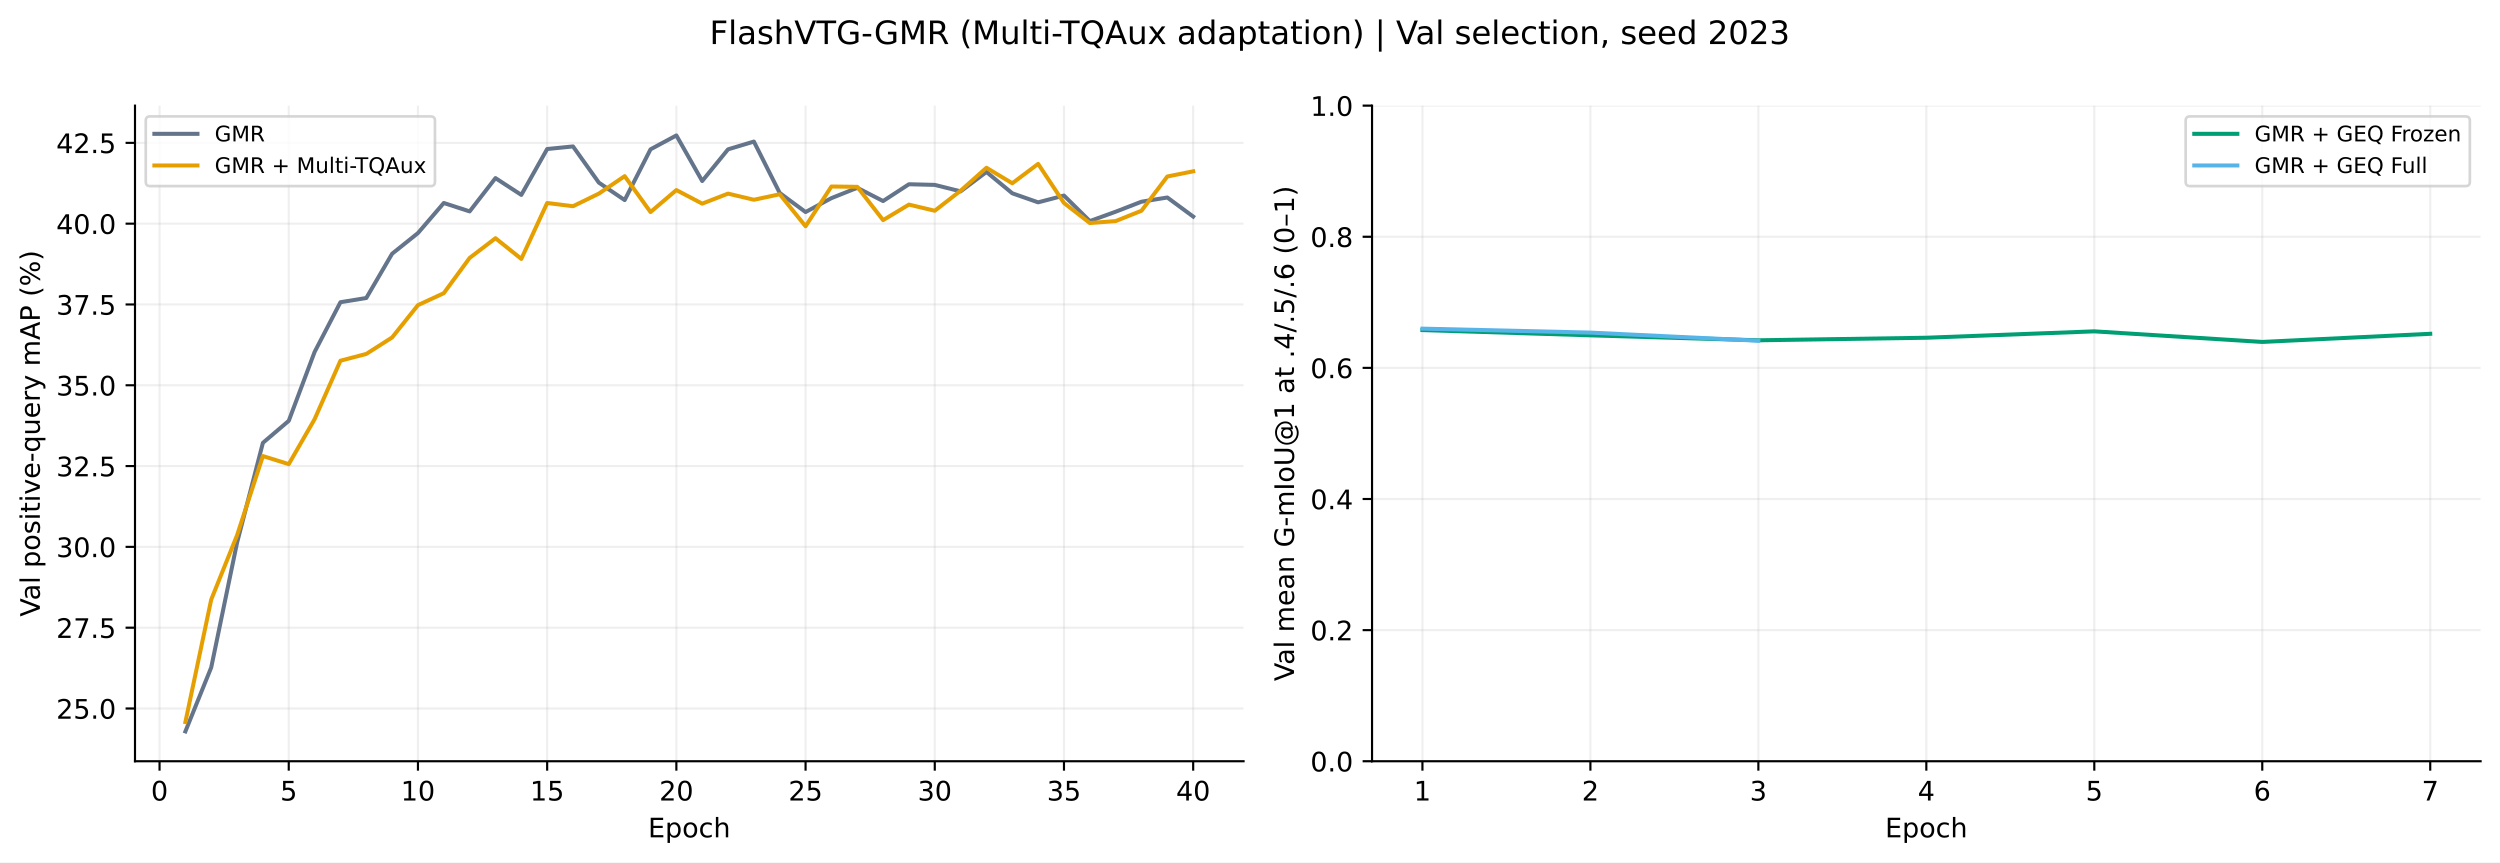
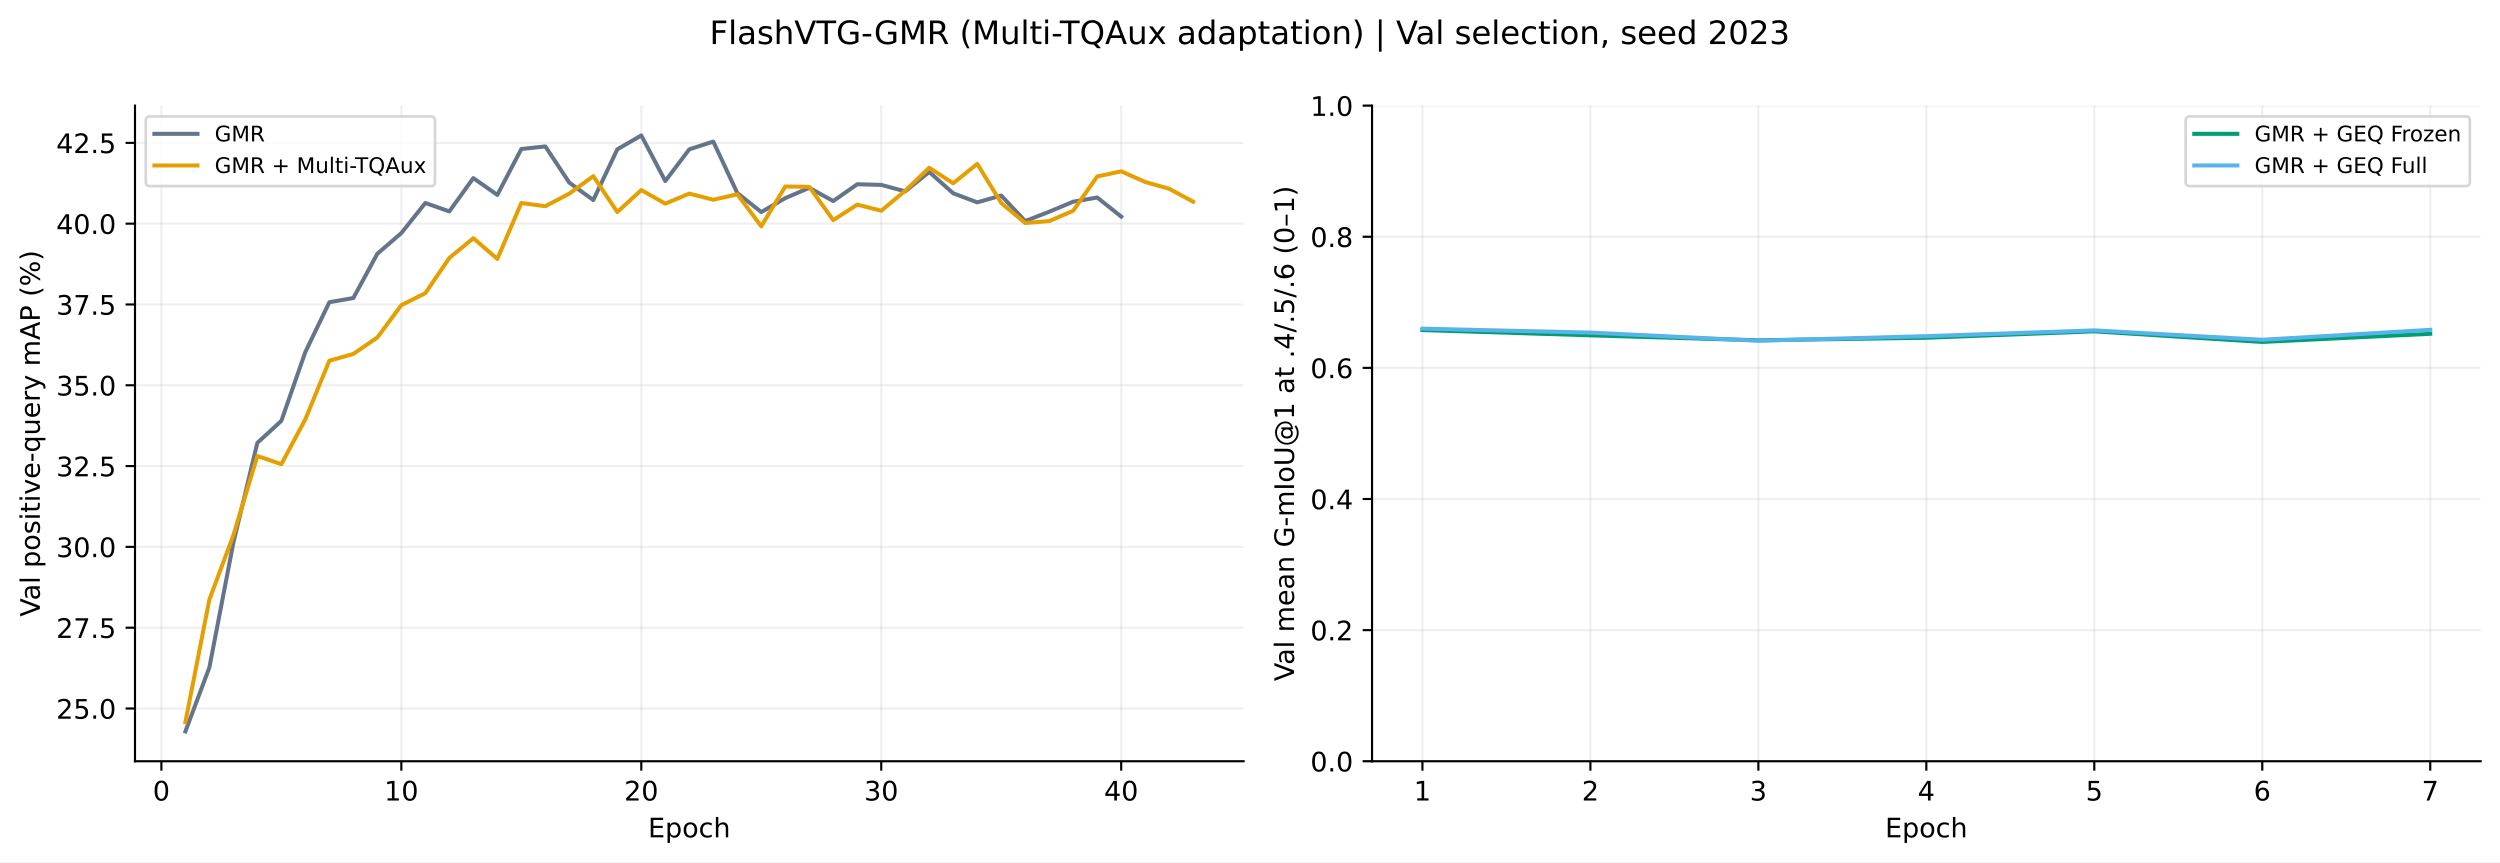
<svg xmlns="http://www.w3.org/2000/svg" xmlns:xlink="http://www.w3.org/1999/xlink" width="928.614pt" height="320.316pt" viewBox="0 0 928.614 320.316" version="1.1">
  <defs>
    <style type="text/css">*{stroke-linejoin: round; stroke-linecap: butt}</style>
  </defs>
  <g id="figure_1">
    <g id="patch_1">
      <path d="M 0 320.316  L 928.614 320.316  L 928.614 0  L 0 0  z " style="fill: #ffffff" />
    </g>
    <g id="axes_1">
      <g id="patch_2">
        <path d="M 50.144 282.76  L 461.919 282.76  L 461.919 39.24  L 50.144 39.24  z " style="fill: #ffffff" />
      </g>
      <g id="matplotlib.axis_1">
        <g id="xtick_1">
          <g id="line2d_1">
-             <path d="M 59.262 282.76  L 59.262 39.24  " clip-path="url(#pd000191c96)" style="fill: none; stroke: #b0b0b0; stroke-opacity: 0.2; stroke-width: 0.8; stroke-linecap: square" />
+             <path d="M 59.948 282.76  L 59.948 39.24  " clip-path="url(#pd000191c96)" style="fill: none; stroke: #b0b0b0; stroke-opacity: 0.2; stroke-width: 0.8; stroke-linecap: square" />
          </g>
          <g id="line2d_2">
            <defs>
              <path id="m847a747f1c" d="M 0 0  L 0 3.5  " style="stroke: #000000; stroke-width: 0.8" />
            </defs>
            <g>
-               <use xlink:href="#m847a747f1c" x="59.262" y="282.76" style="stroke: #000000; stroke-width: 0.8" />
+               <use xlink:href="#m847a747f1c" x="59.948" y="282.76" style="stroke: #000000; stroke-width: 0.8" />
            </g>
          </g>
          <g id="text_1">
-             <text style="font-size: 10px; font-family: 'DejaVu Sans'; text-anchor: middle" x="59.262" y="297.358" transform="rotate(-0 59.26231 297.3584)">0</text>
+             <text style="font-size: 10px; font-family: 'DejaVu Sans'; text-anchor: middle" x="59.948" y="297.358" transform="rotate(-0 59.94792 297.3584)">0</text>
          </g>
        </g>
        <g id="xtick_2">
          <g id="line2d_3">
-             <path d="M 107.255 282.76  L 107.255 39.24  " clip-path="url(#pd000191c96)" style="fill: none; stroke: #b0b0b0; stroke-opacity: 0.2; stroke-width: 0.8; stroke-linecap: square" />
+             <path d="M 149.077 282.76  L 149.077 39.24  " clip-path="url(#pd000191c96)" style="fill: none; stroke: #b0b0b0; stroke-opacity: 0.2; stroke-width: 0.8; stroke-linecap: square" />
          </g>
          <g id="line2d_4">
            <g>
-               <use xlink:href="#m847a747f1c" x="107.255" y="282.76" style="stroke: #000000; stroke-width: 0.8" />
+               <use xlink:href="#m847a747f1c" x="149.077" y="282.76" style="stroke: #000000; stroke-width: 0.8" />
            </g>
          </g>
          <g id="text_2">
-             <text style="font-size: 10px; font-family: 'DejaVu Sans'; text-anchor: middle" x="107.255" y="297.358" transform="rotate(-0 107.2547 297.3584)">5</text>
+             <text style="font-size: 10px; font-family: 'DejaVu Sans'; text-anchor: middle" x="149.077" y="297.358" transform="rotate(-0 149.0767 297.3584)">10</text>
          </g>
        </g>
        <g id="xtick_3">
          <g id="line2d_5">
-             <path d="M 155.247 282.76  L 155.247 39.24  " clip-path="url(#pd000191c96)" style="fill: none; stroke: #b0b0b0; stroke-opacity: 0.2; stroke-width: 0.8; stroke-linecap: square" />
+             <path d="M 238.205 282.76  L 238.205 39.24  " clip-path="url(#pd000191c96)" style="fill: none; stroke: #b0b0b0; stroke-opacity: 0.2; stroke-width: 0.8; stroke-linecap: square" />
          </g>
          <g id="line2d_6">
            <g>
-               <use xlink:href="#m847a747f1c" x="155.247" y="282.76" style="stroke: #000000; stroke-width: 0.8" />
+               <use xlink:href="#m847a747f1c" x="238.205" y="282.76" style="stroke: #000000; stroke-width: 0.8" />
            </g>
          </g>
          <g id="text_3">
-             <text style="font-size: 10px; font-family: 'DejaVu Sans'; text-anchor: middle" x="155.247" y="297.358" transform="rotate(-0 155.2472 297.3584)">10</text>
+             <text style="font-size: 10px; font-family: 'DejaVu Sans'; text-anchor: middle" x="238.205" y="297.358" transform="rotate(-0 238.2055 297.3584)">20</text>
          </g>
        </g>
        <g id="xtick_4">
          <g id="line2d_7">
-             <path d="M 203.24 282.76  L 203.24 39.24  " clip-path="url(#pd000191c96)" style="fill: none; stroke: #b0b0b0; stroke-opacity: 0.2; stroke-width: 0.8; stroke-linecap: square" />
+             <path d="M 327.334 282.76  L 327.334 39.24  " clip-path="url(#pd000191c96)" style="fill: none; stroke: #b0b0b0; stroke-opacity: 0.2; stroke-width: 0.8; stroke-linecap: square" />
          </g>
          <g id="line2d_8">
            <g>
-               <use xlink:href="#m847a747f1c" x="203.24" y="282.76" style="stroke: #000000; stroke-width: 0.8" />
+               <use xlink:href="#m847a747f1c" x="327.334" y="282.76" style="stroke: #000000; stroke-width: 0.8" />
            </g>
          </g>
          <g id="text_4">
-             <text style="font-size: 10px; font-family: 'DejaVu Sans'; text-anchor: middle" x="203.24" y="297.358" transform="rotate(-0 203.2396 297.3584)">15</text>
+             <text style="font-size: 10px; font-family: 'DejaVu Sans'; text-anchor: middle" x="327.334" y="297.358" transform="rotate(-0 327.3343 297.3584)">30</text>
          </g>
        </g>
        <g id="xtick_5">
          <g id="line2d_9">
-             <path d="M 251.232 282.76  L 251.232 39.24  " clip-path="url(#pd000191c96)" style="fill: none; stroke: #b0b0b0; stroke-opacity: 0.2; stroke-width: 0.8; stroke-linecap: square" />
+             <path d="M 416.463 282.76  L 416.463 39.24  " clip-path="url(#pd000191c96)" style="fill: none; stroke: #b0b0b0; stroke-opacity: 0.2; stroke-width: 0.8; stroke-linecap: square" />
          </g>
          <g id="line2d_10">
            <g>
-               <use xlink:href="#m847a747f1c" x="251.232" y="282.76" style="stroke: #000000; stroke-width: 0.8" />
+               <use xlink:href="#m847a747f1c" x="416.463" y="282.76" style="stroke: #000000; stroke-width: 0.8" />
            </g>
          </g>
          <g id="text_5">
-             <text style="font-size: 10px; font-family: 'DejaVu Sans'; text-anchor: middle" x="251.232" y="297.358" transform="rotate(-0 251.232 297.3584)">20</text>
-           </g>
-         </g>
-         <g id="xtick_6">
-           <g id="line2d_11">
-             <path d="M 299.224 282.76  L 299.224 39.24  " clip-path="url(#pd000191c96)" style="fill: none; stroke: #b0b0b0; stroke-opacity: 0.2; stroke-width: 0.8; stroke-linecap: square" />
-           </g>
-           <g id="line2d_12">
-             <g>
-               <use xlink:href="#m847a747f1c" x="299.224" y="282.76" style="stroke: #000000; stroke-width: 0.8" />
-             </g>
-           </g>
-           <g id="text_6">
-             <text style="font-size: 10px; font-family: 'DejaVu Sans'; text-anchor: middle" x="299.224" y="297.358" transform="rotate(-0 299.2244 297.3584)">25</text>
-           </g>
-         </g>
-         <g id="xtick_7">
-           <g id="line2d_13">
-             <path d="M 347.217 282.76  L 347.217 39.24  " clip-path="url(#pd000191c96)" style="fill: none; stroke: #b0b0b0; stroke-opacity: 0.2; stroke-width: 0.8; stroke-linecap: square" />
-           </g>
-           <g id="line2d_14">
-             <g>
-               <use xlink:href="#m847a747f1c" x="347.217" y="282.76" style="stroke: #000000; stroke-width: 0.8" />
-             </g>
-           </g>
-           <g id="text_7">
-             <text style="font-size: 10px; font-family: 'DejaVu Sans'; text-anchor: middle" x="347.217" y="297.358" transform="rotate(-0 347.2169 297.3584)">30</text>
-           </g>
-         </g>
-         <g id="xtick_8">
-           <g id="line2d_15">
-             <path d="M 395.209 282.76  L 395.209 39.24  " clip-path="url(#pd000191c96)" style="fill: none; stroke: #b0b0b0; stroke-opacity: 0.2; stroke-width: 0.8; stroke-linecap: square" />
-           </g>
-           <g id="line2d_16">
-             <g>
-               <use xlink:href="#m847a747f1c" x="395.209" y="282.76" style="stroke: #000000; stroke-width: 0.8" />
-             </g>
-           </g>
-           <g id="text_8">
-             <text style="font-size: 10px; font-family: 'DejaVu Sans'; text-anchor: middle" x="395.209" y="297.358" transform="rotate(-0 395.2093 297.3584)">35</text>
-           </g>
-         </g>
-         <g id="xtick_9">
-           <g id="line2d_17">
-             <path d="M 443.202 282.76  L 443.202 39.24  " clip-path="url(#pd000191c96)" style="fill: none; stroke: #b0b0b0; stroke-opacity: 0.2; stroke-width: 0.8; stroke-linecap: square" />
-           </g>
-           <g id="line2d_18">
-             <g>
-               <use xlink:href="#m847a747f1c" x="443.202" y="282.76" style="stroke: #000000; stroke-width: 0.8" />
-             </g>
-           </g>
-           <g id="text_9">
-             <text style="font-size: 10px; font-family: 'DejaVu Sans'; text-anchor: middle" x="443.202" y="297.358" transform="rotate(-0 443.2017 297.3584)">40</text>
-           </g>
-         </g>
-         <g id="text_10">
+             <text style="font-size: 10px; font-family: 'DejaVu Sans'; text-anchor: middle" x="416.463" y="297.358" transform="rotate(-0 416.4631 297.3584)">40</text>
+           </g>
+         </g>
+         <g id="text_6">
          <text style="font-size: 10px; font-family: 'DejaVu Sans'; text-anchor: middle" x="256.031" y="311.037" transform="rotate(-0 256.0312 311.0366)">Epoch</text>
        </g>
      </g>
      <g id="matplotlib.axis_2">
        <g id="ytick_1">
-           <g id="line2d_19">
+           <g id="line2d_11">
            <path d="M 50.144 263.167  L 461.919 263.167  " clip-path="url(#pd000191c96)" style="fill: none; stroke: #b0b0b0; stroke-opacity: 0.2; stroke-width: 0.8; stroke-linecap: square" />
          </g>
-           <g id="line2d_20">
+           <g id="line2d_12">
            <defs>
              <path id="mc433141c62" d="M 0 0  L -3.5 0  " style="stroke: #000000; stroke-width: 0.8" />
            </defs>
            <g>
              <use xlink:href="#mc433141c62" x="50.144" y="263.167" style="stroke: #000000; stroke-width: 0.8" />
            </g>
          </g>
+           <g id="text_7">
+             <text style="font-size: 10px; font-family: 'DejaVu Sans'; text-anchor: end" x="43.144" y="266.966" transform="rotate(-0 43.14375 266.9662)">25.0</text>
+           </g>
+         </g>
+         <g id="ytick_2">
+           <g id="line2d_13">
+             <path d="M 50.144 233.153  L 461.919 233.153  " clip-path="url(#pd000191c96)" style="fill: none; stroke: #b0b0b0; stroke-opacity: 0.2; stroke-width: 0.8; stroke-linecap: square" />
+           </g>
+           <g id="line2d_14">
+             <g>
+               <use xlink:href="#mc433141c62" x="50.144" y="233.153" style="stroke: #000000; stroke-width: 0.8" />
+             </g>
+           </g>
+           <g id="text_8">
+             <text style="font-size: 10px; font-family: 'DejaVu Sans'; text-anchor: end" x="43.144" y="236.952" transform="rotate(-0 43.14375 236.9524)">27.5</text>
+           </g>
+         </g>
+         <g id="ytick_3">
+           <g id="line2d_15">
+             <path d="M 50.144 203.139  L 461.919 203.139  " clip-path="url(#pd000191c96)" style="fill: none; stroke: #b0b0b0; stroke-opacity: 0.2; stroke-width: 0.8; stroke-linecap: square" />
+           </g>
+           <g id="line2d_16">
+             <g>
+               <use xlink:href="#mc433141c62" x="50.144" y="203.139" style="stroke: #000000; stroke-width: 0.8" />
+             </g>
+           </g>
+           <g id="text_9">
+             <text style="font-size: 10px; font-family: 'DejaVu Sans'; text-anchor: end" x="43.144" y="206.939" transform="rotate(-0 43.14375 206.9386)">30.0</text>
+           </g>
+         </g>
+         <g id="ytick_4">
+           <g id="line2d_17">
+             <path d="M 50.144 173.126  L 461.919 173.126  " clip-path="url(#pd000191c96)" style="fill: none; stroke: #b0b0b0; stroke-opacity: 0.2; stroke-width: 0.8; stroke-linecap: square" />
+           </g>
+           <g id="line2d_18">
+             <g>
+               <use xlink:href="#mc433141c62" x="50.144" y="173.126" style="stroke: #000000; stroke-width: 0.8" />
+             </g>
+           </g>
+           <g id="text_10">
+             <text style="font-size: 10px; font-family: 'DejaVu Sans'; text-anchor: end" x="43.144" y="176.925" transform="rotate(-0 43.14375 176.9248)">32.5</text>
+           </g>
+         </g>
+         <g id="ytick_5">
+           <g id="line2d_19">
+             <path d="M 50.144 143.112  L 461.919 143.112  " clip-path="url(#pd000191c96)" style="fill: none; stroke: #b0b0b0; stroke-opacity: 0.2; stroke-width: 0.8; stroke-linecap: square" />
+           </g>
+           <g id="line2d_20">
+             <g>
+               <use xlink:href="#mc433141c62" x="50.144" y="143.112" style="stroke: #000000; stroke-width: 0.8" />
+             </g>
+           </g>
          <g id="text_11">
-             <text style="font-size: 10px; font-family: 'DejaVu Sans'; text-anchor: end" x="43.144" y="266.966" transform="rotate(-0 43.14375 266.9662)">25.0</text>
-           </g>
-         </g>
-         <g id="ytick_2">
+             <text style="font-size: 10px; font-family: 'DejaVu Sans'; text-anchor: end" x="43.144" y="146.911" transform="rotate(-0 43.14375 146.911)">35.0</text>
+           </g>
+         </g>
+         <g id="ytick_6">
          <g id="line2d_21">
-             <path d="M 50.144 233.153  L 461.919 233.153  " clip-path="url(#pd000191c96)" style="fill: none; stroke: #b0b0b0; stroke-opacity: 0.2; stroke-width: 0.8; stroke-linecap: square" />
+             <path d="M 50.144 113.098  L 461.919 113.098  " clip-path="url(#pd000191c96)" style="fill: none; stroke: #b0b0b0; stroke-opacity: 0.2; stroke-width: 0.8; stroke-linecap: square" />
          </g>
          <g id="line2d_22">
            <g>
-               <use xlink:href="#mc433141c62" x="50.144" y="233.153" style="stroke: #000000; stroke-width: 0.8" />
+               <use xlink:href="#mc433141c62" x="50.144" y="113.098" style="stroke: #000000; stroke-width: 0.8" />
            </g>
          </g>
          <g id="text_12">
-             <text style="font-size: 10px; font-family: 'DejaVu Sans'; text-anchor: end" x="43.144" y="236.952" transform="rotate(-0 43.14375 236.9524)">27.5</text>
-           </g>
-         </g>
-         <g id="ytick_3">
+             <text style="font-size: 10px; font-family: 'DejaVu Sans'; text-anchor: end" x="43.144" y="116.897" transform="rotate(-0 43.14375 116.8972)">37.5</text>
+           </g>
+         </g>
+         <g id="ytick_7">
          <g id="line2d_23">
-             <path d="M 50.144 203.139  L 461.919 203.139  " clip-path="url(#pd000191c96)" style="fill: none; stroke: #b0b0b0; stroke-opacity: 0.2; stroke-width: 0.8; stroke-linecap: square" />
+             <path d="M 50.144 83.084  L 461.919 83.084  " clip-path="url(#pd000191c96)" style="fill: none; stroke: #b0b0b0; stroke-opacity: 0.2; stroke-width: 0.8; stroke-linecap: square" />
          </g>
          <g id="line2d_24">
            <g>
-               <use xlink:href="#mc433141c62" x="50.144" y="203.139" style="stroke: #000000; stroke-width: 0.8" />
+               <use xlink:href="#mc433141c62" x="50.144" y="83.084" style="stroke: #000000; stroke-width: 0.8" />
            </g>
          </g>
          <g id="text_13">
-             <text style="font-size: 10px; font-family: 'DejaVu Sans'; text-anchor: end" x="43.144" y="206.939" transform="rotate(-0 43.14375 206.9386)">30.0</text>
-           </g>
-         </g>
-         <g id="ytick_4">
+             <text style="font-size: 10px; font-family: 'DejaVu Sans'; text-anchor: end" x="43.144" y="86.883" transform="rotate(-0 43.14375 86.88338)">40.0</text>
+           </g>
+         </g>
+         <g id="ytick_8">
          <g id="line2d_25">
-             <path d="M 50.144 173.126  L 461.919 173.126  " clip-path="url(#pd000191c96)" style="fill: none; stroke: #b0b0b0; stroke-opacity: 0.2; stroke-width: 0.8; stroke-linecap: square" />
+             <path d="M 50.144 53.07  L 461.919 53.07  " clip-path="url(#pd000191c96)" style="fill: none; stroke: #b0b0b0; stroke-opacity: 0.2; stroke-width: 0.8; stroke-linecap: square" />
          </g>
          <g id="line2d_26">
            <g>
-               <use xlink:href="#mc433141c62" x="50.144" y="173.126" style="stroke: #000000; stroke-width: 0.8" />
+               <use xlink:href="#mc433141c62" x="50.144" y="53.07" style="stroke: #000000; stroke-width: 0.8" />
            </g>
          </g>
          <g id="text_14">
-             <text style="font-size: 10px; font-family: 'DejaVu Sans'; text-anchor: end" x="43.144" y="176.925" transform="rotate(-0 43.14375 176.9248)">32.5</text>
-           </g>
-         </g>
-         <g id="ytick_5">
-           <g id="line2d_27">
-             <path d="M 50.144 143.112  L 461.919 143.112  " clip-path="url(#pd000191c96)" style="fill: none; stroke: #b0b0b0; stroke-opacity: 0.2; stroke-width: 0.8; stroke-linecap: square" />
-           </g>
-           <g id="line2d_28">
-             <g>
-               <use xlink:href="#mc433141c62" x="50.144" y="143.112" style="stroke: #000000; stroke-width: 0.8" />
-             </g>
-           </g>
-           <g id="text_15">
-             <text style="font-size: 10px; font-family: 'DejaVu Sans'; text-anchor: end" x="43.144" y="146.911" transform="rotate(-0 43.14375 146.911)">35.0</text>
-           </g>
-         </g>
-         <g id="ytick_6">
-           <g id="line2d_29">
-             <path d="M 50.144 113.098  L 461.919 113.098  " clip-path="url(#pd000191c96)" style="fill: none; stroke: #b0b0b0; stroke-opacity: 0.2; stroke-width: 0.8; stroke-linecap: square" />
-           </g>
-           <g id="line2d_30">
-             <g>
-               <use xlink:href="#mc433141c62" x="50.144" y="113.098" style="stroke: #000000; stroke-width: 0.8" />
-             </g>
-           </g>
-           <g id="text_16">
-             <text style="font-size: 10px; font-family: 'DejaVu Sans'; text-anchor: end" x="43.144" y="116.897" transform="rotate(-0 43.14375 116.8972)">37.5</text>
-           </g>
-         </g>
-         <g id="ytick_7">
-           <g id="line2d_31">
-             <path d="M 50.144 83.084  L 461.919 83.084  " clip-path="url(#pd000191c96)" style="fill: none; stroke: #b0b0b0; stroke-opacity: 0.2; stroke-width: 0.8; stroke-linecap: square" />
-           </g>
-           <g id="line2d_32">
-             <g>
-               <use xlink:href="#mc433141c62" x="50.144" y="83.084" style="stroke: #000000; stroke-width: 0.8" />
-             </g>
-           </g>
-           <g id="text_17">
-             <text style="font-size: 10px; font-family: 'DejaVu Sans'; text-anchor: end" x="43.144" y="86.883" transform="rotate(-0 43.14375 86.88338)">40.0</text>
-           </g>
-         </g>
-         <g id="ytick_8">
-           <g id="line2d_33">
-             <path d="M 50.144 53.07  L 461.919 53.07  " clip-path="url(#pd000191c96)" style="fill: none; stroke: #b0b0b0; stroke-opacity: 0.2; stroke-width: 0.8; stroke-linecap: square" />
-           </g>
-           <g id="line2d_34">
-             <g>
-               <use xlink:href="#mc433141c62" x="50.144" y="53.07" style="stroke: #000000; stroke-width: 0.8" />
-             </g>
-           </g>
-           <g id="text_18">
            <text style="font-size: 10px; font-family: 'DejaVu Sans'; text-anchor: end" x="43.144" y="56.87" transform="rotate(-0 43.14375 56.86958)">42.5</text>
          </g>
        </g>
-         <g id="text_19">
+         <g id="text_15">
          <text style="font-size: 10px; font-family: 'DejaVu Sans'; text-anchor: middle" x="14.798" y="161" transform="rotate(-90 14.79844 161)">Val positive-query mAP (%)</text>
        </g>
      </g>
-       <g id="line2d_35">
-         <path d="M 68.861 271.691  L 78.459 247.92  L 88.058 201.579  L 97.656 164.482  L 107.255 156.318  L 116.853 130.746  L 126.452 112.258  L 136.05 110.697  L 145.649 94.249  L 155.247 86.566  L 164.846 75.401  L 174.444 78.522  L 184.043 66.156  L 193.641 72.399  L 203.24 55.351  L 212.838 54.391  L 222.437 67.837  L 232.035 74.32  L 241.634 55.471  L 251.232 50.309  L 260.83 67.237  L 270.429 55.471  L 280.027 52.59  L 289.626 71.679  L 299.224 78.762  L 308.823 73.6  L 318.421 69.758  L 328.02 74.68  L 337.618 68.437  L 347.217 68.678  L 356.815 71.079  L 366.414 63.875  L 376.012 71.799  L 385.611 75.161  L 395.209 72.639  L 404.808 82.124  L 414.406 78.642  L 424.005 74.92  L 433.603 73.36  L 443.202 80.443  " clip-path="url(#pd000191c96)" style="fill: none; stroke: #64748b; stroke-width: 1.5; stroke-linecap: square" />
-       </g>
-       <g id="line2d_36">
-         <path d="M 68.861 268.209  L 78.459 222.708  L 88.058 198.817  L 97.656 169.404  L 107.255 172.405  L 116.853 155.718  L 126.452 133.988  L 136.05 131.466  L 145.649 125.344  L 155.247 113.338  L 164.846 108.896  L 174.444 95.81  L 184.043 88.487  L 193.641 96.17  L 203.24 75.401  L 212.838 76.601  L 222.437 71.919  L 232.035 65.436  L 241.634 78.762  L 251.232 70.598  L 260.83 75.641  L 270.429 71.919  L 280.027 74.2  L 289.626 72.159  L 299.224 84.045  L 308.823 69.278  L 318.421 69.398  L 328.02 81.764  L 337.618 76.001  L 347.217 78.282  L 356.815 70.839  L 366.414 62.315  L 376.012 68.077  L 385.611 60.874  L 395.209 75.401  L 404.808 82.844  L 414.406 82.124  L 424.005 78.282  L 433.603 65.556  L 443.202 63.635  " clip-path="url(#pd000191c96)" style="fill: none; stroke: #e69f00; stroke-width: 1.5; stroke-linecap: square" />
+       <g id="line2d_27">
+         <path d="M 68.861 271.691  L 77.774 247.92  L 86.687 201.579  L 95.599 164.482  L 104.512 156.318  L 113.425 130.746  L 122.338 112.258  L 131.251 110.697  L 140.164 94.249  L 149.077 86.566  L 157.99 75.401  L 166.902 78.522  L 175.815 66.156  L 184.728 72.399  L 193.641 55.351  L 202.554 54.391  L 211.467 67.837  L 220.38 74.32  L 229.293 55.471  L 238.205 50.309  L 247.118 67.237  L 256.031 55.471  L 264.944 52.59  L 273.857 71.679  L 282.77 78.762  L 291.683 73.6  L 300.596 69.758  L 309.509 74.68  L 318.421 68.437  L 327.334 68.678  L 336.247 71.079  L 345.16 63.875  L 354.073 71.799  L 362.986 75.161  L 371.899 72.639  L 380.812 82.124  L 389.724 78.642  L 398.637 74.92  L 407.55 73.36  L 416.463 80.443  " clip-path="url(#pd000191c96)" style="fill: none; stroke: #64748b; stroke-width: 1.5; stroke-linecap: square" />
+       </g>
+       <g id="line2d_28">
+         <path d="M 68.861 268.209  L 77.774 222.708  L 86.687 198.817  L 95.599 169.404  L 104.512 172.405  L 113.425 155.718  L 122.338 133.988  L 131.251 131.466  L 140.164 125.344  L 149.077 113.338  L 157.99 108.896  L 166.902 95.81  L 175.815 88.487  L 184.728 96.17  L 193.641 75.401  L 202.554 76.601  L 211.467 71.919  L 220.38 65.436  L 229.293 78.762  L 238.205 70.598  L 247.118 75.641  L 256.031 71.919  L 264.944 74.2  L 273.857 72.159  L 282.77 84.045  L 291.683 69.278  L 300.596 69.398  L 309.509 81.764  L 318.421 76.001  L 327.334 78.282  L 336.247 70.839  L 345.16 62.315  L 354.073 68.077  L 362.986 60.874  L 371.899 75.401  L 380.812 82.844  L 389.724 82.124  L 398.637 78.282  L 407.55 65.556  L 416.463 63.635  L 425.376 67.597  L 434.289 70.118  L 443.202 74.92  " clip-path="url(#pd000191c96)" style="fill: none; stroke: #e69f00; stroke-width: 1.5; stroke-linecap: square" />
      </g>
      <g id="patch_3">
        <path d="M 50.144 282.76  L 50.144 39.24  " style="fill: none; stroke: #000000; stroke-width: 0.8; stroke-linejoin: miter; stroke-linecap: square" />
      </g>
      <g id="patch_4">
        <path d="M 50.144 282.76  L 461.919 282.76  " style="fill: none; stroke: #000000; stroke-width: 0.8; stroke-linejoin: miter; stroke-linecap: square" />
      </g>
      <g id="legend_1">
        <g id="patch_5">
          <path d="M 55.744 69.125  L 159.964 69.125  Q 161.564 69.125 161.564 67.525  L 161.564 44.84  Q 161.564 43.24 159.964 43.24  L 55.744 43.24  Q 54.144 43.24 54.144 44.84  L 54.144 67.525  Q 54.144 69.125 55.744 69.125  z " style="fill: #ffffff; opacity: 0.8; stroke: #cccccc; stroke-linejoin: miter" />
        </g>
-         <g id="line2d_37">
+         <g id="line2d_29">
          <path d="M 57.344 49.719  L 65.344 49.719  L 73.344 49.719  " style="fill: none; stroke: #64748b; stroke-width: 1.5; stroke-linecap: square" />
        </g>
-         <g id="text_20">
+         <g id="text_16">
          <text style="font-size: 8px; font-family: 'DejaVu Sans'; text-anchor: start" x="79.744" y="52.519" transform="rotate(-0 79.74375 52.51875)">GMR</text>
        </g>
-         <g id="line2d_38">
+         <g id="line2d_30">
          <path d="M 57.344 61.461  L 65.344 61.461  L 73.344 61.461  " style="fill: none; stroke: #e69f00; stroke-width: 1.5; stroke-linecap: square" />
        </g>
-         <g id="text_21">
+         <g id="text_17">
          <text style="font-size: 8px; font-family: 'DejaVu Sans'; text-anchor: start" x="79.744" y="64.261" transform="rotate(-0 79.74375 64.26125)">GMR + Multi-TQAux</text>
        </g>
      </g>
    </g>
    <g id="axes_2">
      <g id="patch_6">
        <path d="M 509.639 282.76  L 921.414 282.76  L 921.414 39.24  L 509.639 39.24  z " style="fill: #ffffff" />
      </g>
      <g id="matplotlib.axis_3">
+         <g id="xtick_6">
+           <g id="line2d_31">
+             <path d="M 528.356 282.76  L 528.356 39.24  " clip-path="url(#p77ef6f5518)" style="fill: none; stroke: #b0b0b0; stroke-opacity: 0.2; stroke-width: 0.8; stroke-linecap: square" />
+           </g>
+           <g id="line2d_32">
+             <g>
+               <use xlink:href="#m847a747f1c" x="528.356" y="282.76" style="stroke: #000000; stroke-width: 0.8" />
+             </g>
+           </g>
+           <g id="text_18">
+             <text style="font-size: 10px; font-family: 'DejaVu Sans'; text-anchor: middle" x="528.356" y="297.358" transform="rotate(-0 528.3558 297.3584)">1</text>
+           </g>
+         </g>
+         <g id="xtick_7">
+           <g id="line2d_33">
+             <path d="M 590.746 282.76  L 590.746 39.24  " clip-path="url(#p77ef6f5518)" style="fill: none; stroke: #b0b0b0; stroke-opacity: 0.2; stroke-width: 0.8; stroke-linecap: square" />
+           </g>
+           <g id="line2d_34">
+             <g>
+               <use xlink:href="#m847a747f1c" x="590.746" y="282.76" style="stroke: #000000; stroke-width: 0.8" />
+             </g>
+           </g>
+           <g id="text_19">
+             <text style="font-size: 10px; font-family: 'DejaVu Sans'; text-anchor: middle" x="590.746" y="297.358" transform="rotate(-0 590.7459 297.3584)">2</text>
+           </g>
+         </g>
+         <g id="xtick_8">
+           <g id="line2d_35">
+             <path d="M 653.136 282.76  L 653.136 39.24  " clip-path="url(#p77ef6f5518)" style="fill: none; stroke: #b0b0b0; stroke-opacity: 0.2; stroke-width: 0.8; stroke-linecap: square" />
+           </g>
+           <g id="line2d_36">
+             <g>
+               <use xlink:href="#m847a747f1c" x="653.136" y="282.76" style="stroke: #000000; stroke-width: 0.8" />
+             </g>
+           </g>
+           <g id="text_20">
+             <text style="font-size: 10px; font-family: 'DejaVu Sans'; text-anchor: middle" x="653.136" y="297.358" transform="rotate(-0 653.1361 297.3584)">3</text>
+           </g>
+         </g>
+         <g id="xtick_9">
+           <g id="line2d_37">
+             <path d="M 715.526 282.76  L 715.526 39.24  " clip-path="url(#p77ef6f5518)" style="fill: none; stroke: #b0b0b0; stroke-opacity: 0.2; stroke-width: 0.8; stroke-linecap: square" />
+           </g>
+           <g id="line2d_38">
+             <g>
+               <use xlink:href="#m847a747f1c" x="715.526" y="282.76" style="stroke: #000000; stroke-width: 0.8" />
+             </g>
+           </g>
+           <g id="text_21">
+             <text style="font-size: 10px; font-family: 'DejaVu Sans'; text-anchor: middle" x="715.526" y="297.358" transform="rotate(-0 715.5263 297.3584)">4</text>
+           </g>
+         </g>
        <g id="xtick_10">
          <g id="line2d_39">
-             <path d="M 528.356 282.76  L 528.356 39.24  " clip-path="url(#p77ef6f5518)" style="fill: none; stroke: #b0b0b0; stroke-opacity: 0.2; stroke-width: 0.8; stroke-linecap: square" />
+             <path d="M 777.916 282.76  L 777.916 39.24  " clip-path="url(#p77ef6f5518)" style="fill: none; stroke: #b0b0b0; stroke-opacity: 0.2; stroke-width: 0.8; stroke-linecap: square" />
          </g>
          <g id="line2d_40">
            <g>
-               <use xlink:href="#m847a747f1c" x="528.356" y="282.76" style="stroke: #000000; stroke-width: 0.8" />
+               <use xlink:href="#m847a747f1c" x="777.916" y="282.76" style="stroke: #000000; stroke-width: 0.8" />
            </g>
          </g>
          <g id="text_22">
-             <text style="font-size: 10px; font-family: 'DejaVu Sans'; text-anchor: middle" x="528.356" y="297.358" transform="rotate(-0 528.3558 297.3584)">1</text>
+             <text style="font-size: 10px; font-family: 'DejaVu Sans'; text-anchor: middle" x="777.916" y="297.358" transform="rotate(-0 777.9164 297.3584)">5</text>
          </g>
        </g>
        <g id="xtick_11">
          <g id="line2d_41">
-             <path d="M 590.746 282.76  L 590.746 39.24  " clip-path="url(#p77ef6f5518)" style="fill: none; stroke: #b0b0b0; stroke-opacity: 0.2; stroke-width: 0.8; stroke-linecap: square" />
+             <path d="M 840.307 282.76  L 840.307 39.24  " clip-path="url(#p77ef6f5518)" style="fill: none; stroke: #b0b0b0; stroke-opacity: 0.2; stroke-width: 0.8; stroke-linecap: square" />
          </g>
          <g id="line2d_42">
            <g>
-               <use xlink:href="#m847a747f1c" x="590.746" y="282.76" style="stroke: #000000; stroke-width: 0.8" />
+               <use xlink:href="#m847a747f1c" x="840.307" y="282.76" style="stroke: #000000; stroke-width: 0.8" />
            </g>
          </g>
          <g id="text_23">
-             <text style="font-size: 10px; font-family: 'DejaVu Sans'; text-anchor: middle" x="590.746" y="297.358" transform="rotate(-0 590.7459 297.3584)">2</text>
+             <text style="font-size: 10px; font-family: 'DejaVu Sans'; text-anchor: middle" x="840.307" y="297.358" transform="rotate(-0 840.3066 297.3584)">6</text>
          </g>
        </g>
        <g id="xtick_12">
          <g id="line2d_43">
-             <path d="M 653.136 282.76  L 653.136 39.24  " clip-path="url(#p77ef6f5518)" style="fill: none; stroke: #b0b0b0; stroke-opacity: 0.2; stroke-width: 0.8; stroke-linecap: square" />
+             <path d="M 902.697 282.76  L 902.697 39.24  " clip-path="url(#p77ef6f5518)" style="fill: none; stroke: #b0b0b0; stroke-opacity: 0.2; stroke-width: 0.8; stroke-linecap: square" />
          </g>
          <g id="line2d_44">
            <g>
-               <use xlink:href="#m847a747f1c" x="653.136" y="282.76" style="stroke: #000000; stroke-width: 0.8" />
+               <use xlink:href="#m847a747f1c" x="902.697" y="282.76" style="stroke: #000000; stroke-width: 0.8" />
            </g>
          </g>
          <g id="text_24">
-             <text style="font-size: 10px; font-family: 'DejaVu Sans'; text-anchor: middle" x="653.136" y="297.358" transform="rotate(-0 653.1361 297.3584)">3</text>
-           </g>
-         </g>
-         <g id="xtick_13">
-           <g id="line2d_45">
-             <path d="M 715.526 282.76  L 715.526 39.24  " clip-path="url(#p77ef6f5518)" style="fill: none; stroke: #b0b0b0; stroke-opacity: 0.2; stroke-width: 0.8; stroke-linecap: square" />
-           </g>
-           <g id="line2d_46">
-             <g>
-               <use xlink:href="#m847a747f1c" x="715.526" y="282.76" style="stroke: #000000; stroke-width: 0.8" />
-             </g>
-           </g>
-           <g id="text_25">
-             <text style="font-size: 10px; font-family: 'DejaVu Sans'; text-anchor: middle" x="715.526" y="297.358" transform="rotate(-0 715.5263 297.3584)">4</text>
-           </g>
-         </g>
-         <g id="xtick_14">
-           <g id="line2d_47">
-             <path d="M 777.916 282.76  L 777.916 39.24  " clip-path="url(#p77ef6f5518)" style="fill: none; stroke: #b0b0b0; stroke-opacity: 0.2; stroke-width: 0.8; stroke-linecap: square" />
-           </g>
-           <g id="line2d_48">
-             <g>
-               <use xlink:href="#m847a747f1c" x="777.916" y="282.76" style="stroke: #000000; stroke-width: 0.8" />
-             </g>
-           </g>
-           <g id="text_26">
-             <text style="font-size: 10px; font-family: 'DejaVu Sans'; text-anchor: middle" x="777.916" y="297.358" transform="rotate(-0 777.9164 297.3584)">5</text>
-           </g>
-         </g>
-         <g id="xtick_15">
-           <g id="line2d_49">
-             <path d="M 840.307 282.76  L 840.307 39.24  " clip-path="url(#p77ef6f5518)" style="fill: none; stroke: #b0b0b0; stroke-opacity: 0.2; stroke-width: 0.8; stroke-linecap: square" />
-           </g>
-           <g id="line2d_50">
-             <g>
-               <use xlink:href="#m847a747f1c" x="840.307" y="282.76" style="stroke: #000000; stroke-width: 0.8" />
-             </g>
-           </g>
-           <g id="text_27">
-             <text style="font-size: 10px; font-family: 'DejaVu Sans'; text-anchor: middle" x="840.307" y="297.358" transform="rotate(-0 840.3066 297.3584)">6</text>
-           </g>
-         </g>
-         <g id="xtick_16">
-           <g id="line2d_51">
-             <path d="M 902.697 282.76  L 902.697 39.24  " clip-path="url(#p77ef6f5518)" style="fill: none; stroke: #b0b0b0; stroke-opacity: 0.2; stroke-width: 0.8; stroke-linecap: square" />
-           </g>
-           <g id="line2d_52">
-             <g>
-               <use xlink:href="#m847a747f1c" x="902.697" y="282.76" style="stroke: #000000; stroke-width: 0.8" />
-             </g>
-           </g>
-           <g id="text_28">
            <text style="font-size: 10px; font-family: 'DejaVu Sans'; text-anchor: middle" x="902.697" y="297.358" transform="rotate(-0 902.6967 297.3584)">7</text>
          </g>
        </g>
-         <g id="text_29">
+         <g id="text_25">
          <text style="font-size: 10px; font-family: 'DejaVu Sans'; text-anchor: middle" x="715.526" y="311.037" transform="rotate(-0 715.5263 311.0366)">Epoch</text>
        </g>
      </g>
      <g id="matplotlib.axis_4">
        <g id="ytick_9">
+           <g id="line2d_45">
+             <path d="M 509.639 282.76  L 921.414 282.76  " clip-path="url(#p77ef6f5518)" style="fill: none; stroke: #b0b0b0; stroke-opacity: 0.2; stroke-width: 0.8; stroke-linecap: square" />
+           </g>
+           <g id="line2d_46">
+             <g>
+               <use xlink:href="#mc433141c62" x="509.639" y="282.76" style="stroke: #000000; stroke-width: 0.8" />
+             </g>
+           </g>
+           <g id="text_26">
+             <text style="font-size: 10px; font-family: 'DejaVu Sans'; text-anchor: end" x="502.639" y="286.559" transform="rotate(-0 502.6388 286.5592)">0.0</text>
+           </g>
+         </g>
+         <g id="ytick_10">
+           <g id="line2d_47">
+             <path d="M 509.639 234.056  L 921.414 234.056  " clip-path="url(#p77ef6f5518)" style="fill: none; stroke: #b0b0b0; stroke-opacity: 0.2; stroke-width: 0.8; stroke-linecap: square" />
+           </g>
+           <g id="line2d_48">
+             <g>
+               <use xlink:href="#mc433141c62" x="509.639" y="234.056" style="stroke: #000000; stroke-width: 0.8" />
+             </g>
+           </g>
+           <g id="text_27">
+             <text style="font-size: 10px; font-family: 'DejaVu Sans'; text-anchor: end" x="502.639" y="237.855" transform="rotate(-0 502.6388 237.8552)">0.2</text>
+           </g>
+         </g>
+         <g id="ytick_11">
+           <g id="line2d_49">
+             <path d="M 509.639 185.352  L 921.414 185.352  " clip-path="url(#p77ef6f5518)" style="fill: none; stroke: #b0b0b0; stroke-opacity: 0.2; stroke-width: 0.8; stroke-linecap: square" />
+           </g>
+           <g id="line2d_50">
+             <g>
+               <use xlink:href="#mc433141c62" x="509.639" y="185.352" style="stroke: #000000; stroke-width: 0.8" />
+             </g>
+           </g>
+           <g id="text_28">
+             <text style="font-size: 10px; font-family: 'DejaVu Sans'; text-anchor: end" x="502.639" y="189.151" transform="rotate(-0 502.6388 189.1512)">0.4</text>
+           </g>
+         </g>
+         <g id="ytick_12">
+           <g id="line2d_51">
+             <path d="M 509.639 136.648  L 921.414 136.648  " clip-path="url(#p77ef6f5518)" style="fill: none; stroke: #b0b0b0; stroke-opacity: 0.2; stroke-width: 0.8; stroke-linecap: square" />
+           </g>
+           <g id="line2d_52">
+             <g>
+               <use xlink:href="#mc433141c62" x="509.639" y="136.648" style="stroke: #000000; stroke-width: 0.8" />
+             </g>
+           </g>
+           <g id="text_29">
+             <text style="font-size: 10px; font-family: 'DejaVu Sans'; text-anchor: end" x="502.639" y="140.447" transform="rotate(-0 502.6388 140.4472)">0.6</text>
+           </g>
+         </g>
+         <g id="ytick_13">
          <g id="line2d_53">
-             <path d="M 509.639 282.76  L 921.414 282.76  " clip-path="url(#p77ef6f5518)" style="fill: none; stroke: #b0b0b0; stroke-opacity: 0.2; stroke-width: 0.8; stroke-linecap: square" />
+             <path d="M 509.639 87.944  L 921.414 87.944  " clip-path="url(#p77ef6f5518)" style="fill: none; stroke: #b0b0b0; stroke-opacity: 0.2; stroke-width: 0.8; stroke-linecap: square" />
          </g>
          <g id="line2d_54">
            <g>
-               <use xlink:href="#mc433141c62" x="509.639" y="282.76" style="stroke: #000000; stroke-width: 0.8" />
+               <use xlink:href="#mc433141c62" x="509.639" y="87.944" style="stroke: #000000; stroke-width: 0.8" />
            </g>
          </g>
          <g id="text_30">
-             <text style="font-size: 10px; font-family: 'DejaVu Sans'; text-anchor: end" x="502.639" y="286.559" transform="rotate(-0 502.6388 286.5592)">0.0</text>
-           </g>
-         </g>
-         <g id="ytick_10">
+             <text style="font-size: 10px; font-family: 'DejaVu Sans'; text-anchor: end" x="502.639" y="91.743" transform="rotate(-0 502.6388 91.74322)">0.8</text>
+           </g>
+         </g>
+         <g id="ytick_14">
          <g id="line2d_55">
-             <path d="M 509.639 234.056  L 921.414 234.056  " clip-path="url(#p77ef6f5518)" style="fill: none; stroke: #b0b0b0; stroke-opacity: 0.2; stroke-width: 0.8; stroke-linecap: square" />
+             <path d="M 509.639 39.24  L 921.414 39.24  " clip-path="url(#p77ef6f5518)" style="fill: none; stroke: #b0b0b0; stroke-opacity: 0.2; stroke-width: 0.8; stroke-linecap: square" />
          </g>
          <g id="line2d_56">
            <g>
-               <use xlink:href="#mc433141c62" x="509.639" y="234.056" style="stroke: #000000; stroke-width: 0.8" />
+               <use xlink:href="#mc433141c62" x="509.639" y="39.24" style="stroke: #000000; stroke-width: 0.8" />
            </g>
          </g>
          <g id="text_31">
-             <text style="font-size: 10px; font-family: 'DejaVu Sans'; text-anchor: end" x="502.639" y="237.855" transform="rotate(-0 502.6388 237.8552)">0.2</text>
-           </g>
-         </g>
-         <g id="ytick_11">
-           <g id="line2d_57">
-             <path d="M 509.639 185.352  L 921.414 185.352  " clip-path="url(#p77ef6f5518)" style="fill: none; stroke: #b0b0b0; stroke-opacity: 0.2; stroke-width: 0.8; stroke-linecap: square" />
-           </g>
-           <g id="line2d_58">
-             <g>
-               <use xlink:href="#mc433141c62" x="509.639" y="185.352" style="stroke: #000000; stroke-width: 0.8" />
-             </g>
-           </g>
-           <g id="text_32">
-             <text style="font-size: 10px; font-family: 'DejaVu Sans'; text-anchor: end" x="502.639" y="189.151" transform="rotate(-0 502.6388 189.1512)">0.4</text>
-           </g>
-         </g>
-         <g id="ytick_12">
-           <g id="line2d_59">
-             <path d="M 509.639 136.648  L 921.414 136.648  " clip-path="url(#p77ef6f5518)" style="fill: none; stroke: #b0b0b0; stroke-opacity: 0.2; stroke-width: 0.8; stroke-linecap: square" />
-           </g>
-           <g id="line2d_60">
-             <g>
-               <use xlink:href="#mc433141c62" x="509.639" y="136.648" style="stroke: #000000; stroke-width: 0.8" />
-             </g>
-           </g>
-           <g id="text_33">
-             <text style="font-size: 10px; font-family: 'DejaVu Sans'; text-anchor: end" x="502.639" y="140.447" transform="rotate(-0 502.6388 140.4472)">0.6</text>
-           </g>
-         </g>
-         <g id="ytick_13">
-           <g id="line2d_61">
-             <path d="M 509.639 87.944  L 921.414 87.944  " clip-path="url(#p77ef6f5518)" style="fill: none; stroke: #b0b0b0; stroke-opacity: 0.2; stroke-width: 0.8; stroke-linecap: square" />
-           </g>
-           <g id="line2d_62">
-             <g>
-               <use xlink:href="#mc433141c62" x="509.639" y="87.944" style="stroke: #000000; stroke-width: 0.8" />
-             </g>
-           </g>
-           <g id="text_34">
-             <text style="font-size: 10px; font-family: 'DejaVu Sans'; text-anchor: end" x="502.639" y="91.743" transform="rotate(-0 502.6388 91.74322)">0.8</text>
-           </g>
-         </g>
-         <g id="ytick_14">
-           <g id="line2d_63">
-             <path d="M 509.639 39.24  L 921.414 39.24  " clip-path="url(#p77ef6f5518)" style="fill: none; stroke: #b0b0b0; stroke-opacity: 0.2; stroke-width: 0.8; stroke-linecap: square" />
-           </g>
-           <g id="line2d_64">
-             <g>
-               <use xlink:href="#mc433141c62" x="509.639" y="39.24" style="stroke: #000000; stroke-width: 0.8" />
-             </g>
-           </g>
-           <g id="text_35">
            <text style="font-size: 10px; font-family: 'DejaVu Sans'; text-anchor: end" x="502.639" y="43.039" transform="rotate(-0 502.6388 43.03922)">1.0</text>
          </g>
        </g>
-         <g id="text_36">
+         <g id="text_32">
          <text style="font-size: 10px; font-family: 'DejaVu Sans'; text-anchor: middle" x="480.656" y="161" transform="rotate(-90 480.6559 161)">Val mean G-mIoU@1 at .4/.5/.6 (0–1)</text>
        </g>
      </g>
-       <g id="line2d_65">
+       <g id="line2d_57">
        <path d="M 528.356 122.604  L 590.746 124.56  L 653.136 126.403  L 715.526 125.451  L 777.916 123.077  L 840.307 127.013  L 902.697 123.99  " clip-path="url(#p77ef6f5518)" style="fill: none; stroke: #009e73; stroke-width: 1.5; stroke-linecap: square" />
      </g>
-       <g id="line2d_66">
-         <path d="M 528.356 122.074  L 590.746 123.543  L 653.136 126.563  " clip-path="url(#p77ef6f5518)" style="fill: none; stroke: #56b4e9; stroke-width: 1.5; stroke-linecap: square" />
+       <g id="line2d_58">
+         <path d="M 528.356 122.074  L 590.746 123.543  L 653.136 126.563  L 715.526 124.858  L 777.916 122.716  L 840.307 126.205  L 902.697 122.517  " clip-path="url(#p77ef6f5518)" style="fill: none; stroke: #56b4e9; stroke-width: 1.5; stroke-linecap: square" />
      </g>
      <g id="patch_7">
        <path d="M 509.639 282.76  L 509.639 39.24  " style="fill: none; stroke: #000000; stroke-width: 0.8; stroke-linejoin: miter; stroke-linecap: square" />
      </g>
      <g id="patch_8">
        <path d="M 509.639 282.76  L 921.414 282.76  " style="fill: none; stroke: #000000; stroke-width: 0.8; stroke-linejoin: miter; stroke-linecap: square" />
      </g>
      <g id="legend_2">
        <g id="patch_9">
          <path d="M 813.455 69.125  L 915.814 69.125  Q 917.414 69.125 917.414 67.525  L 917.414 44.84  Q 917.414 43.24 915.814 43.24  L 813.455 43.24  Q 811.855 43.24 811.855 44.84  L 811.855 67.525  Q 811.855 69.125 813.455 69.125  z " style="fill: #ffffff; opacity: 0.8; stroke: #cccccc; stroke-linejoin: miter" />
        </g>
-         <g id="line2d_67">
+         <g id="line2d_59">
          <path d="M 815.055 49.719  L 823.055 49.719  L 831.055 49.719  " style="fill: none; stroke: #009e73; stroke-width: 1.5; stroke-linecap: square" />
        </g>
-         <g id="text_37">
+         <g id="text_33">
          <text style="font-size: 8px; font-family: 'DejaVu Sans'; text-anchor: start" x="837.455" y="52.519" transform="rotate(-0 837.455 52.51875)">GMR + GEQ Frozen</text>
        </g>
-         <g id="line2d_68">
+         <g id="line2d_60">
          <path d="M 815.055 61.461  L 823.055 61.461  L 831.055 61.461  " style="fill: none; stroke: #56b4e9; stroke-width: 1.5; stroke-linecap: square" />
        </g>
-         <g id="text_38">
+         <g id="text_34">
          <text style="font-size: 8px; font-family: 'DejaVu Sans'; text-anchor: start" x="837.455" y="64.261" transform="rotate(-0 837.455 64.26125)">GMR + GEQ Full</text>
        </g>
      </g>
    </g>
-     <g id="text_39">
+     <g id="text_35">
      <text style="font-size: 12px; font-family: 'DejaVu Sans'; text-anchor: middle" x="464.214" y="16.371" transform="rotate(-0 464.2138 16.37063)">FlashVTG-GMR (Multi-TQAux adaptation) | Val selection, seed 2023</text>
    </g>
  </g>
  <defs>
    <clipPath id="pd000191c96">
      <rect x="50.144" y="39.24" width="411.775" height="243.52" />
    </clipPath>
    <clipPath id="p77ef6f5518">
      <rect x="509.639" y="39.24" width="411.775" height="243.52" />
    </clipPath>
  </defs>
</svg>
